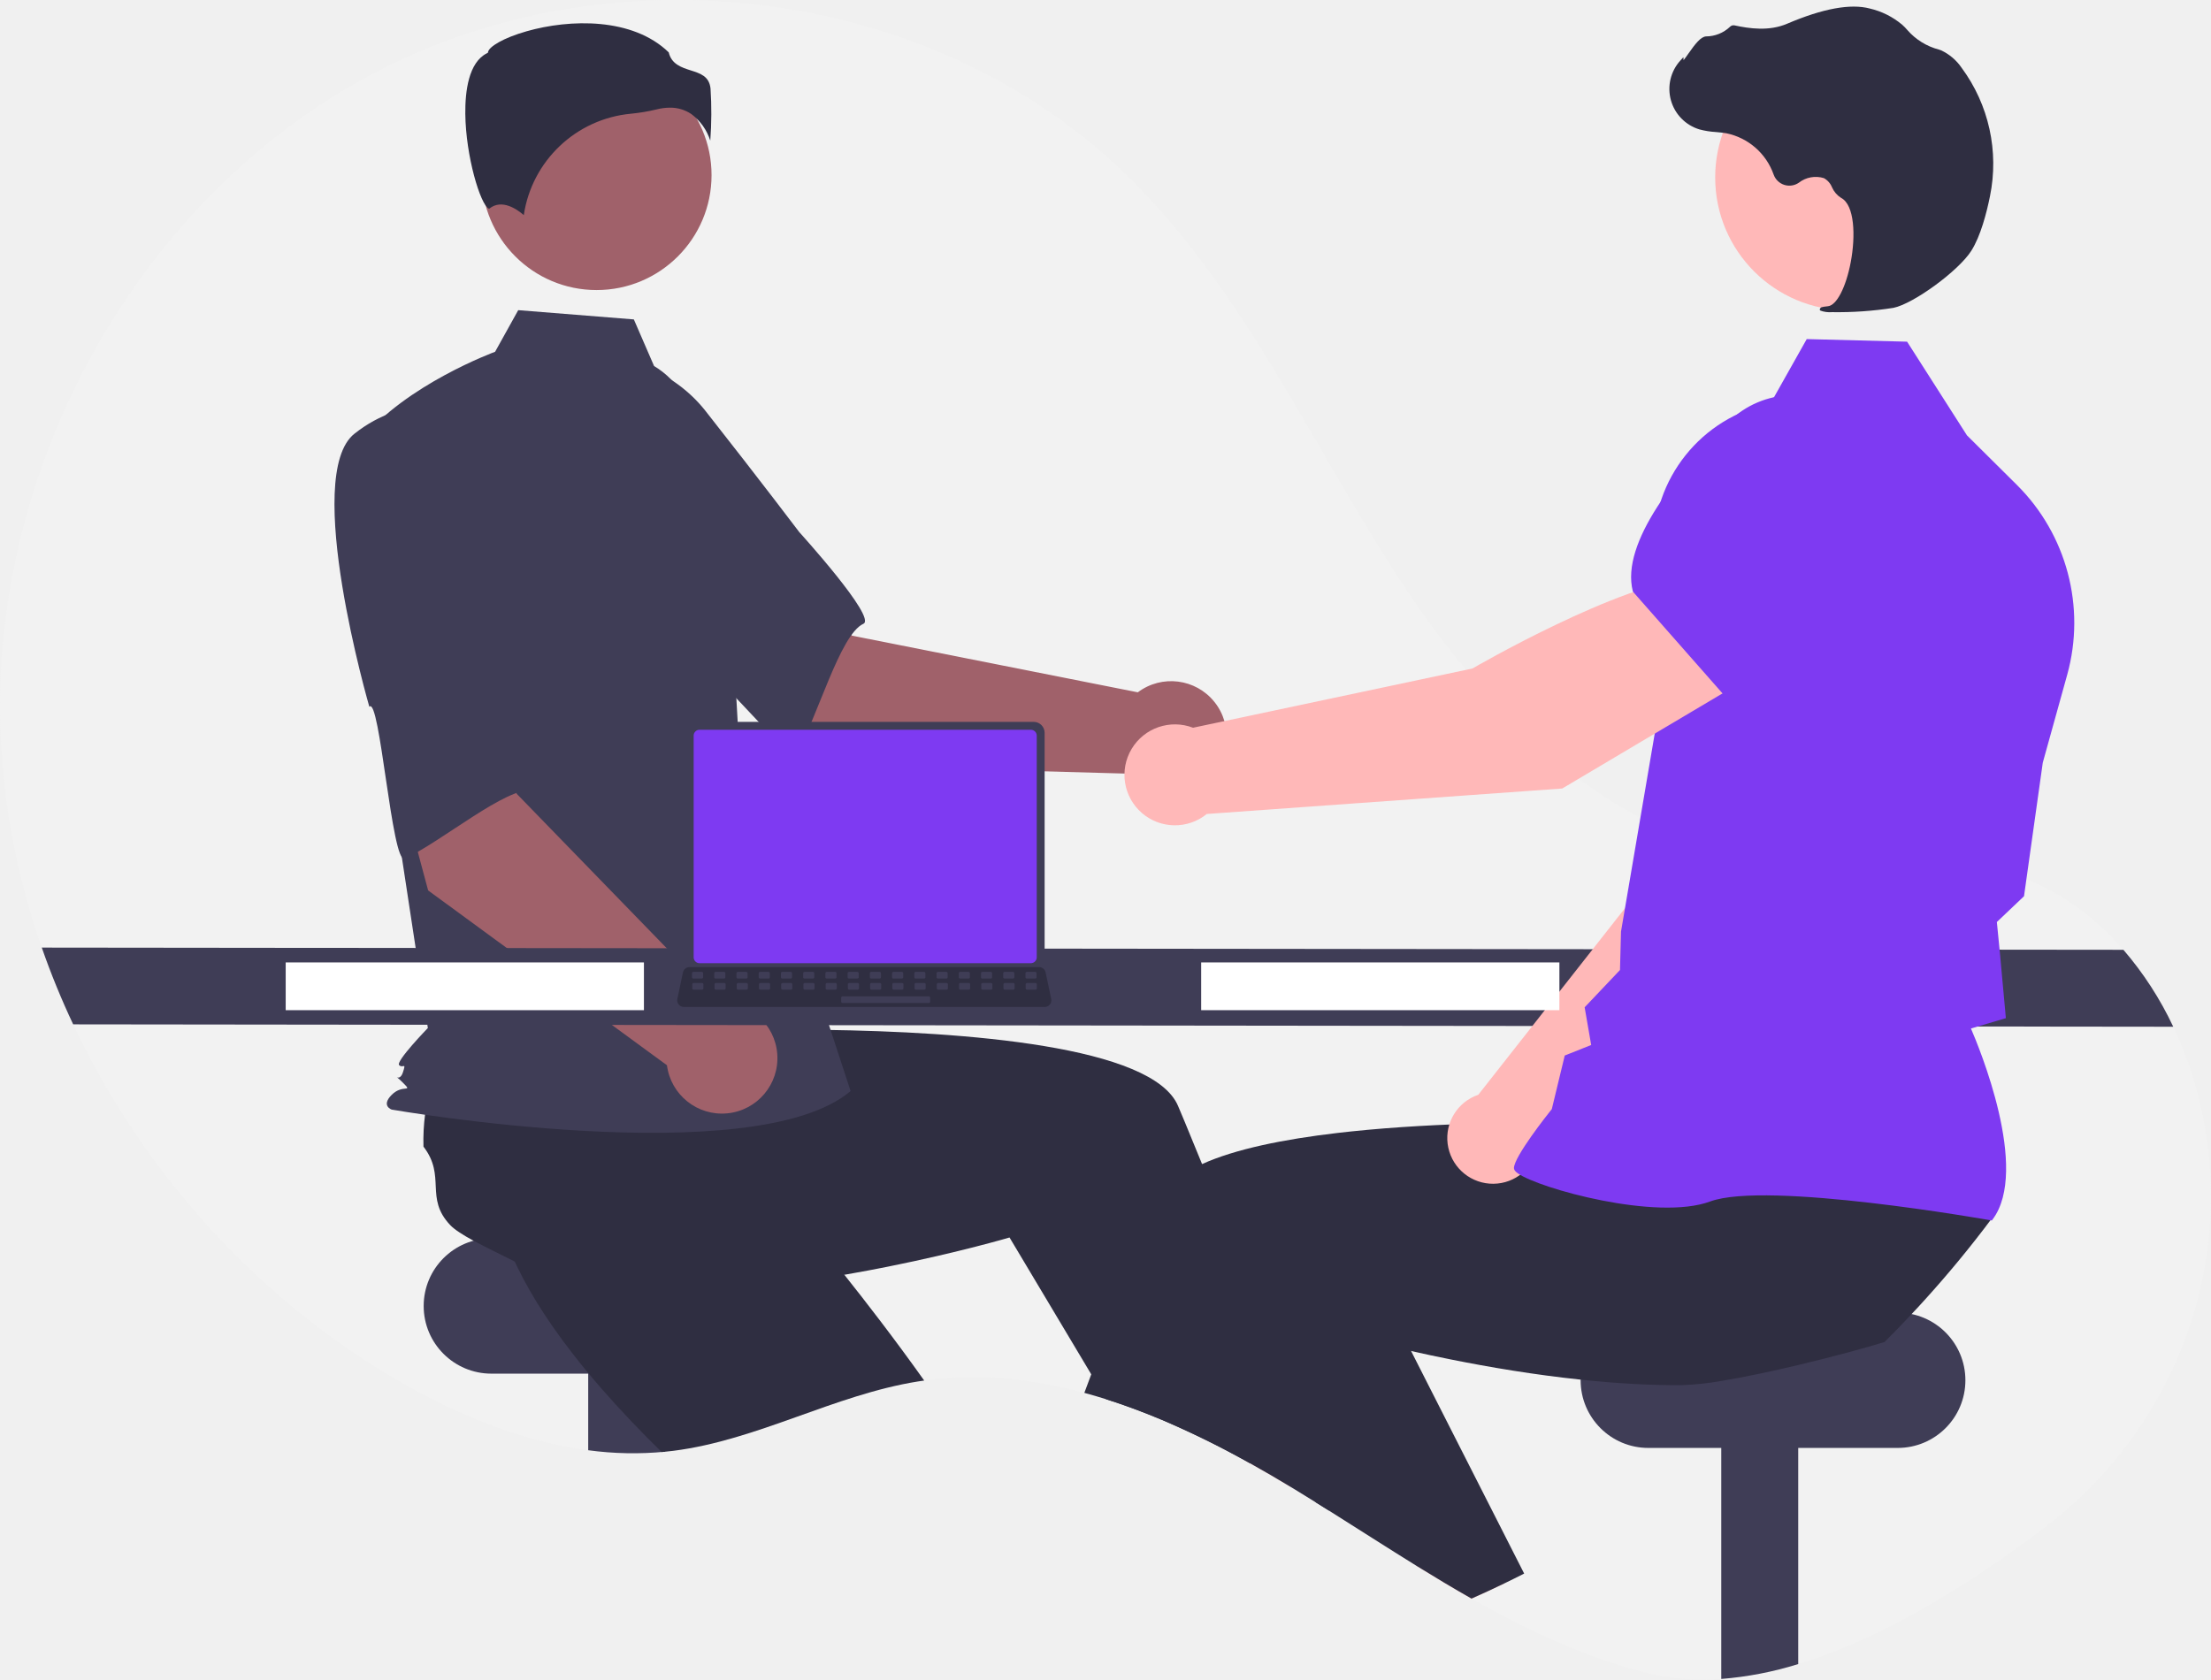
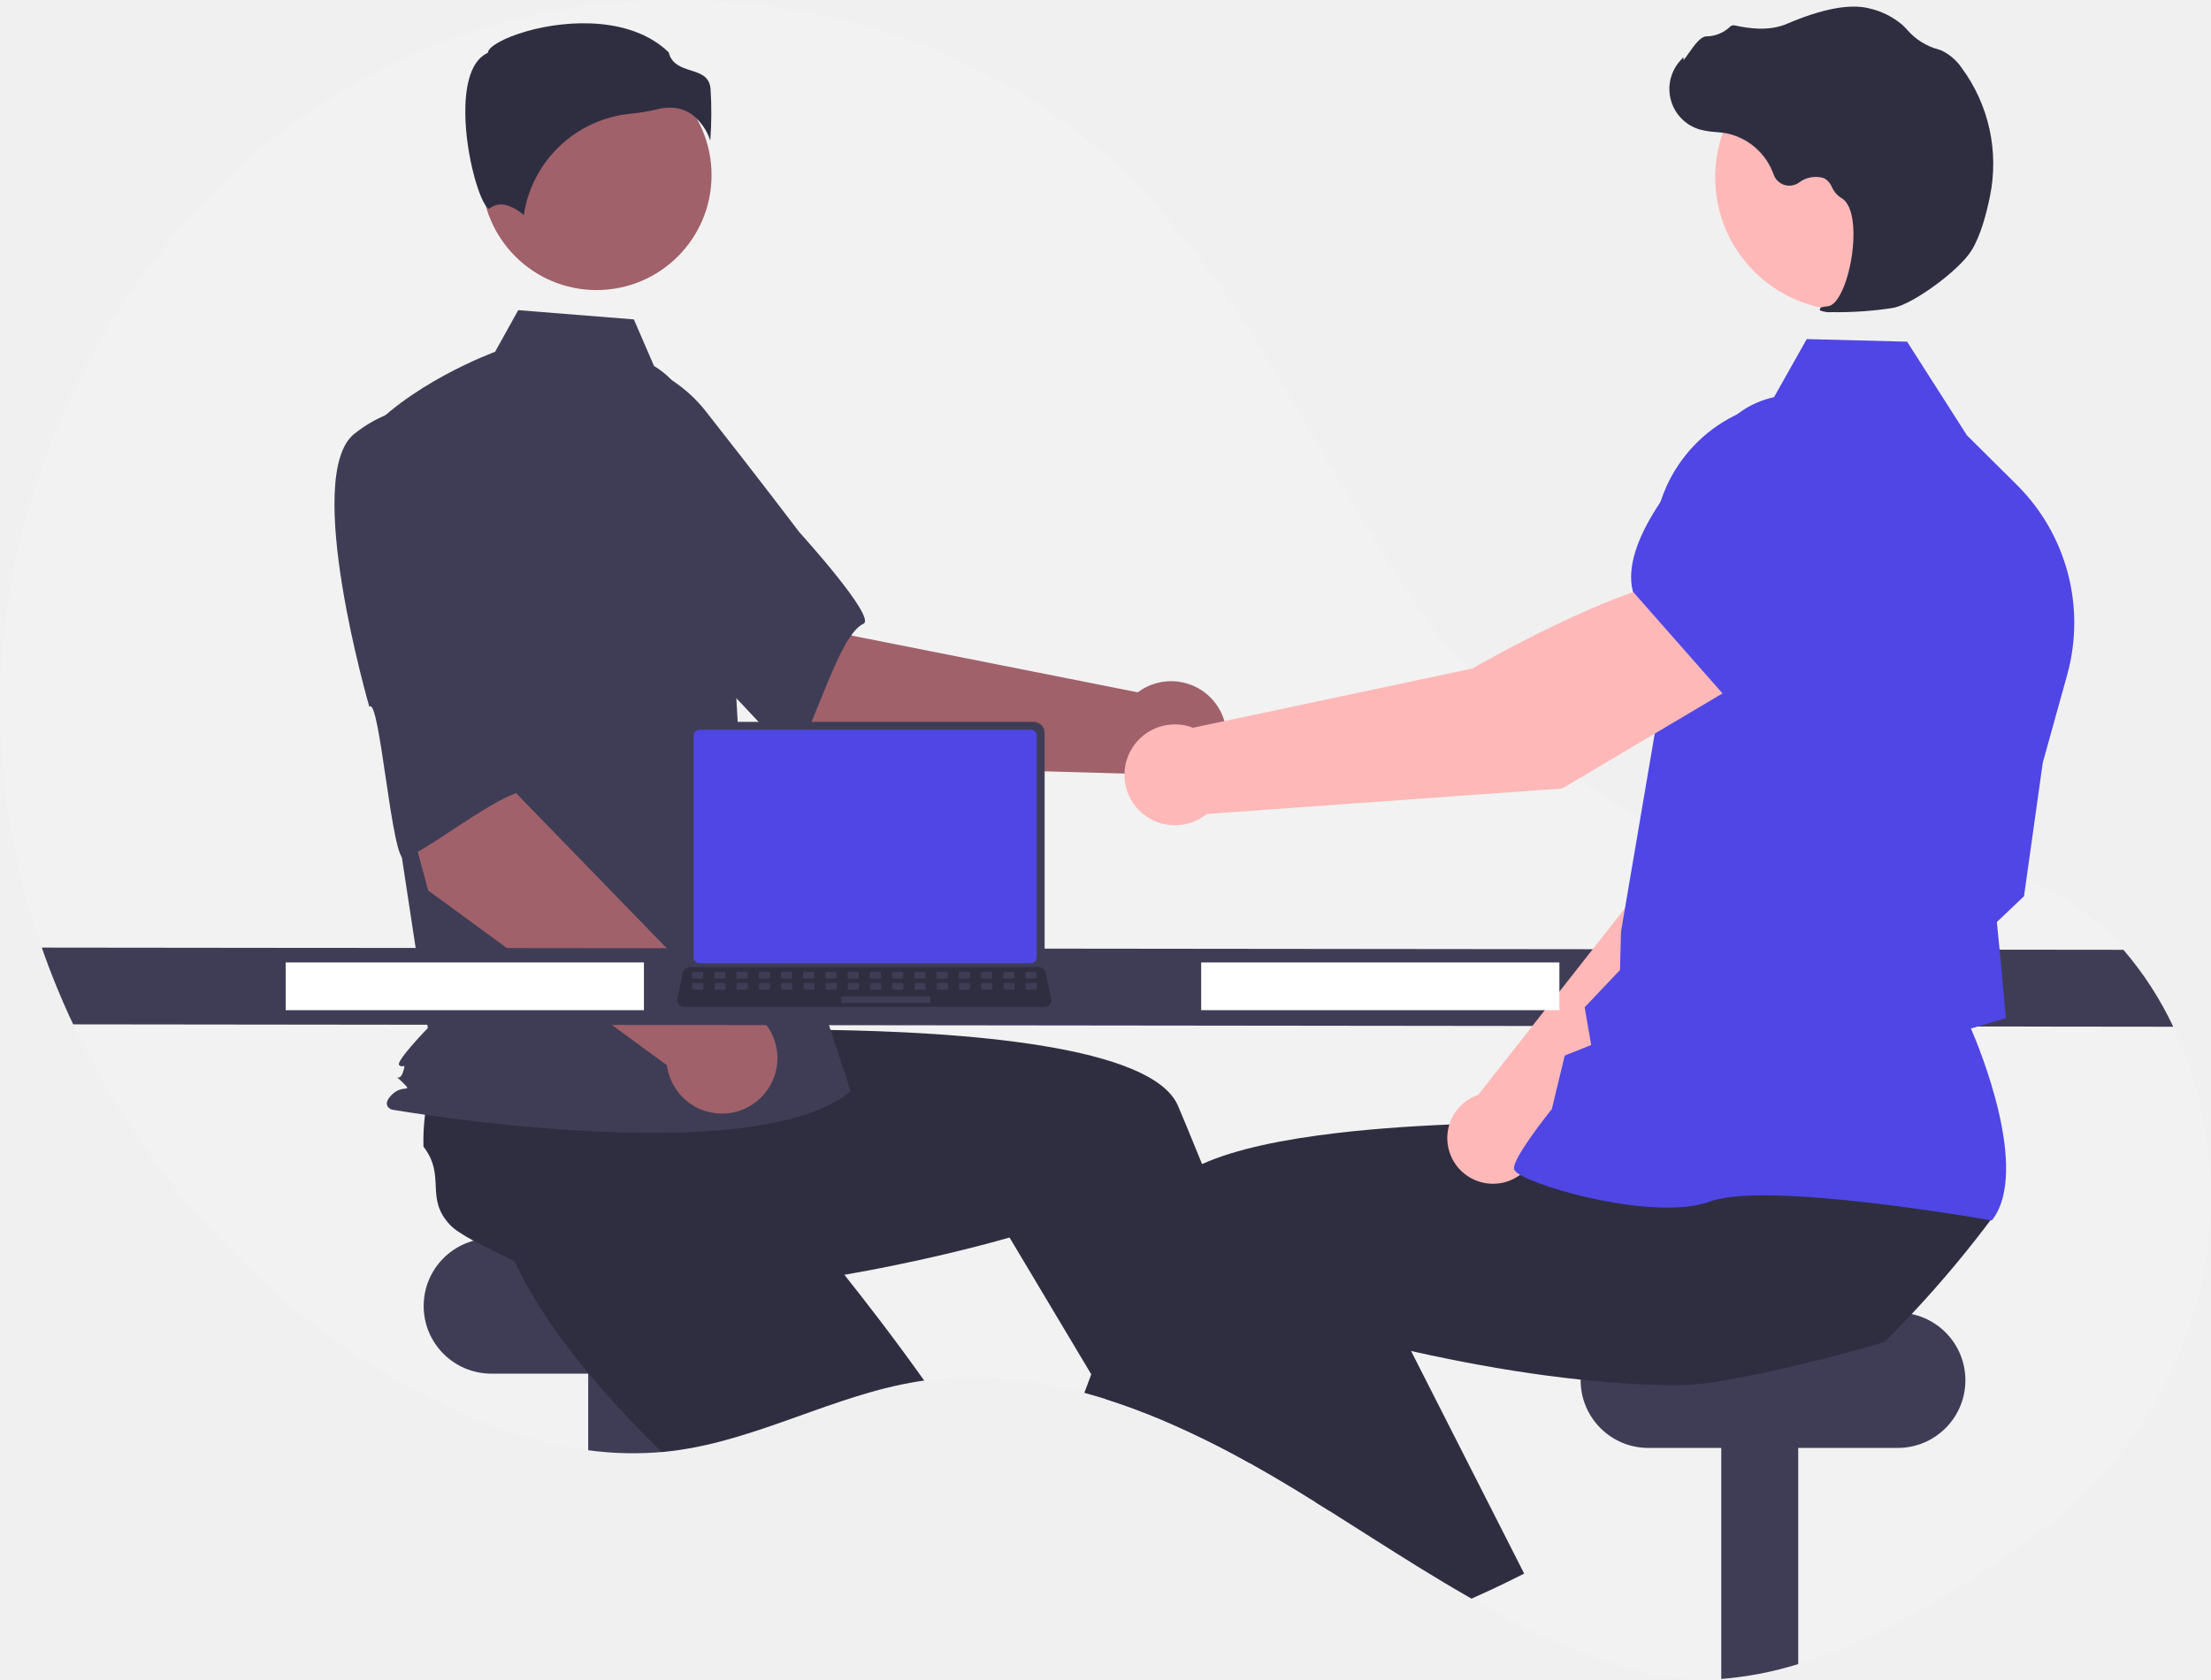
<svg xmlns="http://www.w3.org/2000/svg" data-name="Layer 1" width="833.222" height="633.11" viewBox="0 0 833.222 633.11">
  <path d="M954.314,708.907c-27.3,20.79-60.56,41.85-93.26,51.78a132.151,132.151,0,0,1-29,5.61,87.682,87.682,0,0,1-27.45-2.13c-23.6-5.87-45.49-16.15-66.67-28.16-6.92-3.93-13.76-8.04-20.56-12.24-11.1-6.86-22.09-13.96-33.11-20.89-1.65-1.05-3.29-2.08-4.94-3.1h-.01q-3.99-2.505-8-4.94c-.47-.29-.94-.57-1.42-.86q-7.575-4.59-15.41-8.97c-.64-.35-1.28-.71-1.92-1.06a337.758,337.758,0,0,0-31.12-15.23c-6.98-2.94-14.05-5.59-21.19-7.85h-.01c-2.73-.86-5.47-1.67-8.22-2.41a172.032,172.032,0,0,0-25.14-4.92,137.461,137.461,0,0,0-35.21.28c-.79.11-1.57.22-2.36.35-31.6,5.06-60.44,22.12-92.18,26.14-1.03.13-2.05.25-3.08.34-.44.04-.88.09-1.32.12a126.185,126.185,0,0,1-27.68-.68c-25.63-3.38-50.59-13.87-73.06-27.09-52.53-30.91-95.13-78.42-121.03-133.44a297.454,297.454,0,0,1-11.83-28.93,278.47,278.47,0,0,1-15.67-84.85c-2.43-100.36,54.6-201.05,144.14-246.44,89.55-45.39,207.35-30.38,279.57,39.35,43.81,42.3,69.16,99.62,102.13,150.83,32.97,51.2,79.83,100.11,140.27,107.57,30.79,3.8,63.01-3.55,92.52,6.01,16.34,5.3,30.28,15.44,41.51,28.36a127.185,127.185,0,0,1,18.78,29,141.927,141.927,0,0,1,8.73,23.54c.41,1.49.79,2.98,1.16,4.47C1026.974,608.507,1003.484,671.447,954.314,708.907Z" transform="translate(-183.3889 -133.445)" fill="#f2f2f2" />
  <rect x="159.665" y="466.772" width="145" height="51" rx="25.5" fill="#3f3d56" />
  <path d="M434.054,638.217v42.43a125.553,125.553,0,0,1-29-.56v-41.87Z" transform="translate(-183.3889 -133.445)" fill="#3f3d56" />
  <path d="M531.674,653.817c-.79.11-1.57.22-2.36.35-31.6,5.06-60.44,22.12-92.18,26.14-1.03.13-2.05.25-3.08.34-.44.04-.88.09-1.32.12-7.75-7.59-15.5-15.67-22.78-24.04-3.95-4.53-7.77-9.15-11.36-13.83-9.32-12.08-17.22-24.5-22.44-36.7.53-5.85-3.11-19.38-4.85-29.74l-.01-.01c-.74-4.35-1.14-8.13-.77-10.56,2.12-14.02,13.57-12.41,17.09-26.15a77.5,77.5,0,0,1,10.11-7.11c.59-.35,1.19-.7,1.81-1.05l38.2-26.4,14.6,14.32,22.22,21.8,24.08,23.61-20.44,20.65s17.08,19.69,37.05,45.94C520.604,638.547,526.174,646.077,531.674,653.817Z" transform="translate(-183.3889 -133.445)" fill="#2f2e41" />
  <path d="M861.054,638.217v122.47a132.151,132.151,0,0,1-29,5.61v-128.08Z" transform="translate(-183.3889 -133.445)" fill="#3f3d56" />
  <rect x="595.665" y="494.772" width="145" height="51" rx="25.5" fill="#3f3d56" />
  <path d="M669.894,693.977q-7.575-4.59-15.41-8.97c-.64-.35-1.28-.71-1.92-1.06l3.44-1.47,9.28-3.99.09-.04.1.34Z" transform="translate(-183.3889 -133.445)" fill="#ffb6b6" />
  <path d="M684.264,702.877c-1.65-1.05-3.29-2.08-4.94-3.1h-.01q-3.99-2.505-8-4.94c-.47-.29-.94-.57-1.42-.86q-7.575-4.59-15.41-8.97c-.64-.35-1.28-.71-1.92-1.06a337.758,337.758,0,0,0-31.12-15.23c-6.98-2.94-14.05-5.59-21.19-7.85h-.01l-5.61-9.39-25.25-42.29-5.55-9.29s-18.93,5.6-45.72,10.97c-9.75,1.96-20.53,3.88-31.84,5.5-12.09,1.72-24.77,3.09-37.37,3.75-6.01.32-12,.48-17.9.43-15.25-.1-29.9-1.53-42.73-4.93-4.28-4.02-17.18-9.49-26.42-14.5h-.01c-3.88-2.1-7.1-4.11-8.79-5.9-9.74-10.3-1.42-18.33-10.08-29.57a78.018,78.018,0,0,1,.63-12.34c.09-.68.18-1.37.29-2.07l2.73-46.36,20.28-2.68,30.86-4.08,33.43-4.42,3.68,28.82s26.03-1.32,59.01-.88c52.97.72,123.85,6,133.45,28.66.9,2.13,1.8,4.28,2.7,6.43q3.21,7.71,6.36,15.5c7.61,18.8,14.87,37.78,21.5,55.72,4.12,11.16,8,21.92,11.57,31.99,2.87,8.1,5.53,15.76,7.96,22.81,2.22,6.44,4.23,12.37,6.02,17.69C683.724,701.267,683.994,702.087,684.264,702.877Z" transform="translate(-183.3889 -133.445)" fill="#2f2e41" />
  <path d="M497.708,421.99l-64.055-54.401,41.675-42.177,29.075,47.623,107.774,21.367a20.9,20.9,0,1,1-2.97,30.678Z" transform="translate(-183.3889 -133.445)" fill="#a0616a" />
  <path d="M377.042,296.092c-7.403,24.083,63.1,81.52,63.1,81.52.783-5.782,40.756,44.073,43.475,39.558,7.729-12.832,16.234-44.552,25.157-48.606,5.103-2.318-24.171-34.543-24.171-34.543s-14.933-19.756-34.649-44.794a53.412,53.412,0,0,0-47.084-20.961S384.445,272.009,377.042,296.092Z" transform="translate(-183.3889 -133.445)" fill="#3f3d56" />
  <circle cx="224.825" cy="66.009" r="43.324" fill="#a0616a" />
  <path d="M429.876,271.412c9.334,5.549,14.917,15.744,18.122,26.119a247.516,247.516,0,0,1,10.636,59.137l3.385,60.089,41.926,127.947c-36.336,30.746-172.919,6.988-172.919,6.988s-4.193-1.397,0-5.59,8.274-.478,4.082-4.671-1.302.478.095-3.715,0-1.397-1.398-2.795,10.819-13.976,10.819-13.976L333.445,447.503,319.47,299.363c16.771-20.963,50.498-33.321,50.498-33.321l8.715-15.687,43.574,3.486Z" transform="translate(-183.3889 -133.445)" fill="#3f3d56" />
  <path d="M443.928,176.437a20.078,20.078,0,0,1,7.133,10.02,141.018,141.018,0,0,0,.093-19.659c-.511-4.601-3.75-5.636-7.5-6.835-3.387-1.083-7.218-2.307-8.248-6.774-13.619-13.248-37.326-12.58-53.55-7.959-8.928,2.543-14.065,5.81-14.524,7.724l-.095.394-.363.181c-6.882,3.441-8.221,14.306-8.133,22.815.168,16.031,5.703,34.239,8.821,35.718.165.078.207.048.278-.012h0c4.695-3.752,10.424.285,12.941,2.48a45.059,45.059,0,0,1,40.346-38.219,70.703,70.703,0,0,0,9.724-1.631,20.472,20.472,0,0,1,4.968-.652A14.137,14.137,0,0,1,443.928,176.437Z" transform="translate(-183.3889 -133.445)" fill="#2f2e41" />
-   <path d="M389.338,487.262,376.085,480.475a3.632,3.632,0,0,1,3.276-6.397l13.253,6.787a3.632,3.632,0,0,1-3.276,6.397Z" transform="translate(-183.3889 -133.445)" fill="#7e3af2" />
+   <path d="M389.338,487.262,376.085,480.475a3.632,3.632,0,0,1,3.276-6.397l13.253,6.787a3.632,3.632,0,0,1-3.276,6.397Z" transform="translate(-183.3889 -133.445)" fill="#4f46e5" />
  <path d="M344.735,469.078l-21.801-81.162,58.259-11.028-3.133,55.709,76.547,78.818A20.9,20.9,0,1,1,434.732,534.973Z" transform="translate(-183.3889 -133.445)" fill="#a0616a" />
  <path d="M316.972,296.916c-19.775,15.612,5.606,102.935,5.606,102.935,3.93-4.313,8.496,59.425,13.299,57.255,13.651-6.168,38.673-27.438,48.319-25.704,5.516.992-.263-42.159-.263-42.159s-1.063-24.742-3.061-56.548a53.412,53.412,0,0,0-26.836-44.001S336.747,281.305,316.972,296.916Z" transform="translate(-183.3889 -133.445)" fill="#3f3d56" />
  <path d="M1002.384,520.457l-791.42-.9a297.454,297.454,0,0,1-11.83-28.93l784.47.83A127.185,127.185,0,0,1,1002.384,520.457Z" transform="translate(-183.3889 -133.445)" fill="#3f3d56" />
  <path d="M750.314,730.277q-6.135,2.97-12.38,5.73c-6.92-3.93-13.76-8.04-20.56-12.24l25.22-11.08Z" transform="translate(-183.3889 -133.445)" fill="#ffb6b6" />
  <path d="M934.194,592.477q-6.15,8.25-12.69,16.17-6.03,7.305-12.38,14.33c-1.75,1.94-3.52,3.87-5.33,5.78q-4.995,5.355-10.21,10.53c-6.26,1.97-18.94,5.44-32.53,8.68-9.89,2.35-20.26,4.58-29,6a104.486,104.486,0,0,1-14.81,1.58c-5.9.05-11.89-.11-17.9-.43-6.78-.36-13.57-.92-20.28-1.64-17.45-1.83-34.35-4.68-48.93-7.61-5.34-1.06-10.36-2.14-14.98-3.19-8.75-1.97-16.07-3.81-21.37-5.21-5.97-1.56-9.37-2.57-9.37-2.57l-14.95,25.04-7.76,12.99-5.7,9.55-1.52,2.53c-.64-.35-1.28-.71-1.92-1.06a337.758,337.758,0,0,0-31.12-15.23c-6.98-2.94-14.05-5.59-21.19-7.85h-.01c-2.73-.86-5.47-1.67-8.22-2.41q1.29-3.465,2.61-6.98,2.46-6.555,5.02-13.23c3.69-9.64,7.51-19.42,11.44-29.15,3.22-7.99,6.5-15.95,9.82-23.8,1.53-3.62,4.64-6.8,8.99-9.59a52.323,52.323,0,0,1,6.49-3.48c12.45-5.67,30.79-9.36,51-11.73,1.67-.19,3.35-.38,5.04-.56,16.73-1.76,34.48-2.67,51.08-3.09,8.31-.21,16.33-.29,23.79-.3q3.615,0,7.03.02h.01c6.15.03,11.81.12,16.79.22.97.02,1.91.05,2.83.07h.01c.62.01,1.23.03,1.83.04,10.89.28,17.57.62,17.57.62l2.59-20.32.53-4.1.5-3.9v-.01l.06-.49.41-.01,7.2-.14,60.52-1.18,33.06-.65-5.24,22.46-8.65,37.06C905.234,592.097,934.494,587.507,934.194,592.477Z" transform="translate(-183.3889 -133.445)" fill="#2f2e41" />
  <path d="M757.774,726.577c-2.47,1.26-4.96,2.5-7.46,3.7q-6.135,2.97-12.38,5.73c-6.92-3.93-13.76-8.04-20.56-12.24-11.1-6.86-22.09-13.96-33.11-20.89-1.65-1.05-3.29-2.08-4.94-3.1h-.01c-4.54-6.74-9.17-13.76-13.84-20.99-.07-.1-.13-.2-.19-.3q-1.8-2.76-3.58-5.56c-7.47-11.7-14.98-23.9-22.27-36.36l18.46-8.62,34.32-16.02,5.92-2.76,17.02,33.51,15.18,29.89,3.38,6.65Z" transform="translate(-183.3889 -133.445)" fill="#2f2e41" />
  <path d="M762.946,565.695l87.501-84.384,24.252-68.67L838.926,397.086c-18.375,17.601-38.237,72.424-38.237,72.424L740.477,546.115c-.469.161-.937.331-1.399.535a17.231,17.231,0,1,0,23.869,19.045Z" transform="translate(-183.3889 -133.445)" fill="#ffb8b8" />
-   <path d="M828.86,404.753l45.375,14.405.171-.028c16.889-2.829,30.903-30.412,39.684-53.054a31.596,31.596,0,0,0-16.087-40.025h0a31.666,31.666,0,0,0-33.165,4.184l-23.301,19.039Z" transform="translate(-183.3889 -133.445)" fill="#7e3af2" />
-   <path d="M934.012,593.49l.265-.352c14.157-18.776-5.206-65.273-8.133-72.017l13.164-3.899-2.294-25.064-1.105-11.176L946.143,471.262l.034-.248,7.039-50.092,9.21-33.154A73.285,73.285,0,0,0,943.465,316.233L924.638,297.54l-22.556-35.306-37.819-.976-13.6,24.159a55.141,55.141,0,0,0-44.103,55.179l1.28,64.316L794.269,484.598l-.381,14.475-13.319,14.055,2.462,14.21-9.963,3.969-4.875,20.191c-1.862,2.33-14.156,17.87-14.268,22.202-.017.65.447,1.292,1.459,2.016,7.958,5.694,52.437,18.031,72.456,10.614,21.323-7.894,104.895,6.932,105.737,7.083Z" transform="translate(-183.3889 -133.445)" fill="#7e3af2" />
+   <path d="M828.86,404.753l45.375,14.405.171-.028c16.889-2.829,30.903-30.412,39.684-53.054a31.596,31.596,0,0,0-16.087-40.025h0a31.666,31.666,0,0,0-33.165,4.184l-23.301,19.039Z" transform="translate(-183.3889 -133.445)" fill="#4f46e5" />
+   <path d="M934.012,593.49l.265-.352c14.157-18.776-5.206-65.273-8.133-72.017l13.164-3.899-2.294-25.064-1.105-11.176L946.143,471.262l.034-.248,7.039-50.092,9.21-33.154A73.285,73.285,0,0,0,943.465,316.233L924.638,297.54l-22.556-35.306-37.819-.976-13.6,24.159a55.141,55.141,0,0,0-44.103,55.179l1.28,64.316L794.269,484.598l-.381,14.475-13.319,14.055,2.462,14.21-9.963,3.969-4.875,20.191c-1.862,2.33-14.156,17.87-14.268,22.202-.017.65.447,1.292,1.459,2.016,7.958,5.694,52.437,18.031,72.456,10.614,21.323-7.894,104.895,6.932,105.737,7.083Z" transform="translate(-183.3889 -133.445)" fill="#4f46e5" />
  <circle cx="696.48" cy="66.885" r="50.104" fill="#ffb8b8" />
  <path d="M873.756,251.104a136.267,136.267,0,0,0,23.181-1.62c7.599-1.545,24.599-14.003,29.339-21.5h0c3.521-5.57,5.772-14.268,7.042-20.583a60.914,60.914,0,0,0-10.654-48.358,19.245,19.245,0,0,0-7.773-6.634c-.278-.109-.565-.205-.855-.288a23.745,23.745,0,0,1-11.812-7.309,19.586,19.586,0,0,0-1.964-2.021,29.248,29.248,0,0,0-12.203-6.127c-7.254-1.941-17.752-.014-31.202,5.733-6.757,2.888-14.147,1.843-19.832.609a1.86,1.86,0,0,0-1.751.6,13.132,13.132,0,0,1-8.925,3.558c-2.032.089-4.164,2.903-6.741,6.572-.585.833-1.267,1.805-1.759,2.396l-.066-1.136-1.149,1.267a15.935,15.935,0,0,0,7.194,25.961,31.076,31.076,0,0,0,6.25.996c1.279.115,2.602.234,3.87.454a24.025,24.025,0,0,1,17.853,15.59,6.283,6.283,0,0,0,9.483,3.05,10.381,10.381,0,0,1,9.459-1.722,6.891,6.891,0,0,1,3.046,3.455,8.98,8.98,0,0,0,3.408,3.976c5.15,2.655,5.505,14.417,3.655,24.222-1.783,9.451-5.307,16.288-8.57,16.626-2.512.26-2.799.438-2.981.883l-.162.398.282.372A10.261,10.261,0,0,0,873.756,251.104Z" transform="translate(-183.3889 -133.445)" fill="#2f2e41" />
  <path d="M841.302,389.605l-19.319-38.516c-28.041,1.915-83.695,34.337-83.695,34.337L632.99,407.752a19.023,19.023,0,1,0,5.186,32.508L772.123,430.659Z" transform="translate(-183.3889 -133.445)" fill="#ffb8b8" />
-   <path d="M833.51,395.929l50.454-37.495,8.887-32.027a34.982,34.982,0,0,0-10.521-35.394h0a34.899,34.899,0,0,0-47.624,1.537c-18.987,18.951-40.642,45.39-35.99,63.723l.047.186Z" transform="translate(-183.3889 -133.445)" fill="#7e3af2" />
+   <path d="M833.51,395.929l50.454-37.495,8.887-32.027a34.982,34.982,0,0,0-10.521-35.394h0a34.899,34.899,0,0,0-47.624,1.537c-18.987,18.951-40.642,45.39-35.99,63.723l.047.186Z" transform="translate(-183.3889 -133.445)" fill="#4f46e5" />
  <rect x="452.665" y="362.772" width="135" height="18" fill="#fff" />
  <rect x="107.665" y="362.772" width="135" height="18" fill="#fff" />
  <path d="M441.818,409.655v85.704a4.122,4.122,0,0,0,4.119,4.119H572.941a4.122,4.122,0,0,0,4.119-4.119v-85.704a4.124,4.124,0,0,0-4.119-4.115H445.937A4.124,4.124,0,0,0,441.818,409.655Z" transform="translate(-183.3889 -133.445)" fill="#3f3d56" />
-   <path d="M444.797,410.722v83.58a2.205,2.205,0,0,0,2.201,2.201H571.884a2.205,2.205,0,0,0,2.201-2.201V410.722a2.206,2.206,0,0,0-2.201-2.206H446.999A2.206,2.206,0,0,0,444.797,410.722Z" transform="translate(-183.3889 -133.445)" fill="#7e3af2" />
+   <path d="M444.797,410.722v83.58a2.205,2.205,0,0,0,2.201,2.201H571.884a2.205,2.205,0,0,0,2.201-2.201V410.722a2.206,2.206,0,0,0-2.201-2.206H446.999A2.206,2.206,0,0,0,444.797,410.722Z" transform="translate(-183.3889 -133.445)" fill="#4f46e5" />
  <path d="M439.161,512.074a2.47,2.47,0,0,0,1.943.93h135.992A2.502,2.502,0,0,0,579.543,509.988l-2.111-10.027a2.507,2.507,0,0,0-1.558-1.818,2.425,2.425,0,0,0-.888-.168H443.208a2.425,2.425,0,0,0-.888.168,2.507,2.507,0,0,0-1.558,1.818l-2.111,10.027A2.5,2.5,0,0,0,439.161,512.074Z" transform="translate(-183.3889 -133.445)" fill="#2f2e41" />
  <rect x="569.832" y="499.781" width="4.188" height="2.513" rx="0.488" transform="translate(960.4626 868.6308) rotate(-180)" fill="#3f3d56" />
  <rect x="561.455" y="499.781" width="4.188" height="2.513" rx="0.488" transform="translate(943.7086 868.6308) rotate(-180)" fill="#3f3d56" />
  <rect x="553.078" y="499.781" width="4.188" height="2.513" rx="0.488" transform="translate(926.9547 868.6308) rotate(-180)" fill="#3f3d56" />
  <rect x="544.701" y="499.781" width="4.188" height="2.513" rx="0.488" transform="translate(910.2007 868.6308) rotate(-180)" fill="#3f3d56" />
  <rect x="536.324" y="499.781" width="4.188" height="2.513" rx="0.488" transform="translate(893.4467 868.6308) rotate(-180)" fill="#3f3d56" />
  <rect x="527.947" y="499.781" width="4.188" height="2.513" rx="0.488" transform="translate(876.6928 868.6308) rotate(-180)" fill="#3f3d56" />
  <rect x="519.57" y="499.781" width="4.188" height="2.513" rx="0.488" transform="translate(859.9388 868.6308) rotate(-180)" fill="#3f3d56" />
  <rect x="511.193" y="499.781" width="4.188" height="2.513" rx="0.488" transform="translate(843.1848 868.6308) rotate(-180)" fill="#3f3d56" />
  <rect x="502.816" y="499.781" width="4.188" height="2.513" rx="0.488" transform="translate(826.4309 868.6308) rotate(-180)" fill="#3f3d56" />
  <rect x="494.439" y="499.781" width="4.188" height="2.513" rx="0.488" transform="translate(809.6769 868.6308) rotate(-180)" fill="#3f3d56" />
  <rect x="486.062" y="499.781" width="4.188" height="2.513" rx="0.488" transform="translate(792.9229 868.6308) rotate(-180)" fill="#3f3d56" />
  <rect x="477.685" y="499.781" width="4.188" height="2.513" rx="0.488" transform="translate(776.169 868.6308) rotate(-180)" fill="#3f3d56" />
  <rect x="469.308" y="499.781" width="4.188" height="2.513" rx="0.488" transform="translate(759.415 868.6308) rotate(-180)" fill="#3f3d56" />
  <rect x="460.931" y="499.781" width="4.188" height="2.513" rx="0.488" transform="translate(742.6611 868.6308) rotate(-180)" fill="#3f3d56" />
  <rect x="452.554" y="499.781" width="4.188" height="2.513" rx="0.488" transform="translate(725.9071 868.6308) rotate(-180)" fill="#3f3d56" />
  <rect x="444.177" y="499.781" width="4.188" height="2.513" rx="0.488" transform="translate(709.1531 868.6308) rotate(-180)" fill="#3f3d56" />
  <rect x="569.931" y="503.97" width="4.188" height="2.513" rx="0.488" transform="translate(960.6605 877.0078) rotate(-180)" fill="#3f3d56" />
  <rect x="561.554" y="503.97" width="4.188" height="2.513" rx="0.488" transform="translate(943.9066 877.0078) rotate(-180)" fill="#3f3d56" />
  <rect x="553.177" y="503.97" width="4.188" height="2.513" rx="0.488" transform="translate(927.1526 877.0078) rotate(-180)" fill="#3f3d56" />
  <rect x="544.8" y="503.97" width="4.188" height="2.513" rx="0.488" transform="translate(910.3987 877.0078) rotate(-180)" fill="#3f3d56" />
  <rect x="536.423" y="503.97" width="4.188" height="2.513" rx="0.488" transform="translate(893.6447 877.0078) rotate(-180)" fill="#3f3d56" />
  <rect x="528.046" y="503.97" width="4.188" height="2.513" rx="0.488" transform="translate(876.8907 877.0078) rotate(-180)" fill="#3f3d56" />
  <rect x="519.669" y="503.97" width="4.188" height="2.513" rx="0.488" transform="translate(860.1368 877.0078) rotate(-180)" fill="#3f3d56" />
  <rect x="511.292" y="503.97" width="4.188" height="2.513" rx="0.488" transform="translate(843.3828 877.0078) rotate(-180)" fill="#3f3d56" />
  <rect x="502.915" y="503.97" width="4.188" height="2.513" rx="0.488" transform="translate(826.6288 877.0078) rotate(-180)" fill="#3f3d56" />
  <rect x="494.538" y="503.97" width="4.188" height="2.513" rx="0.488" transform="translate(809.8749 877.0078) rotate(-180)" fill="#3f3d56" />
  <rect x="486.161" y="503.97" width="4.188" height="2.513" rx="0.488" transform="translate(793.1209 877.0078) rotate(-180)" fill="#3f3d56" />
  <rect x="477.784" y="503.97" width="4.188" height="2.513" rx="0.488" transform="translate(776.3669 877.0078) rotate(-180)" fill="#3f3d56" />
  <rect x="469.407" y="503.97" width="4.188" height="2.513" rx="0.488" transform="translate(759.613 877.0078) rotate(-180)" fill="#3f3d56" />
  <rect x="461.03" y="503.97" width="4.188" height="2.513" rx="0.488" transform="translate(742.859 877.0078) rotate(-180)" fill="#3f3d56" />
  <rect x="452.653" y="503.97" width="4.188" height="2.513" rx="0.488" transform="translate(726.1051 877.0078) rotate(-180)" fill="#3f3d56" />
  <rect x="444.276" y="503.97" width="4.188" height="2.513" rx="0.488" transform="translate(709.3511 877.0078) rotate(-180)" fill="#3f3d56" />
  <rect x="500.402" y="508.996" width="33.508" height="2.513" rx="0.488" transform="translate(850.9221 887.0602) rotate(-180)" fill="#3f3d56" />
</svg>
